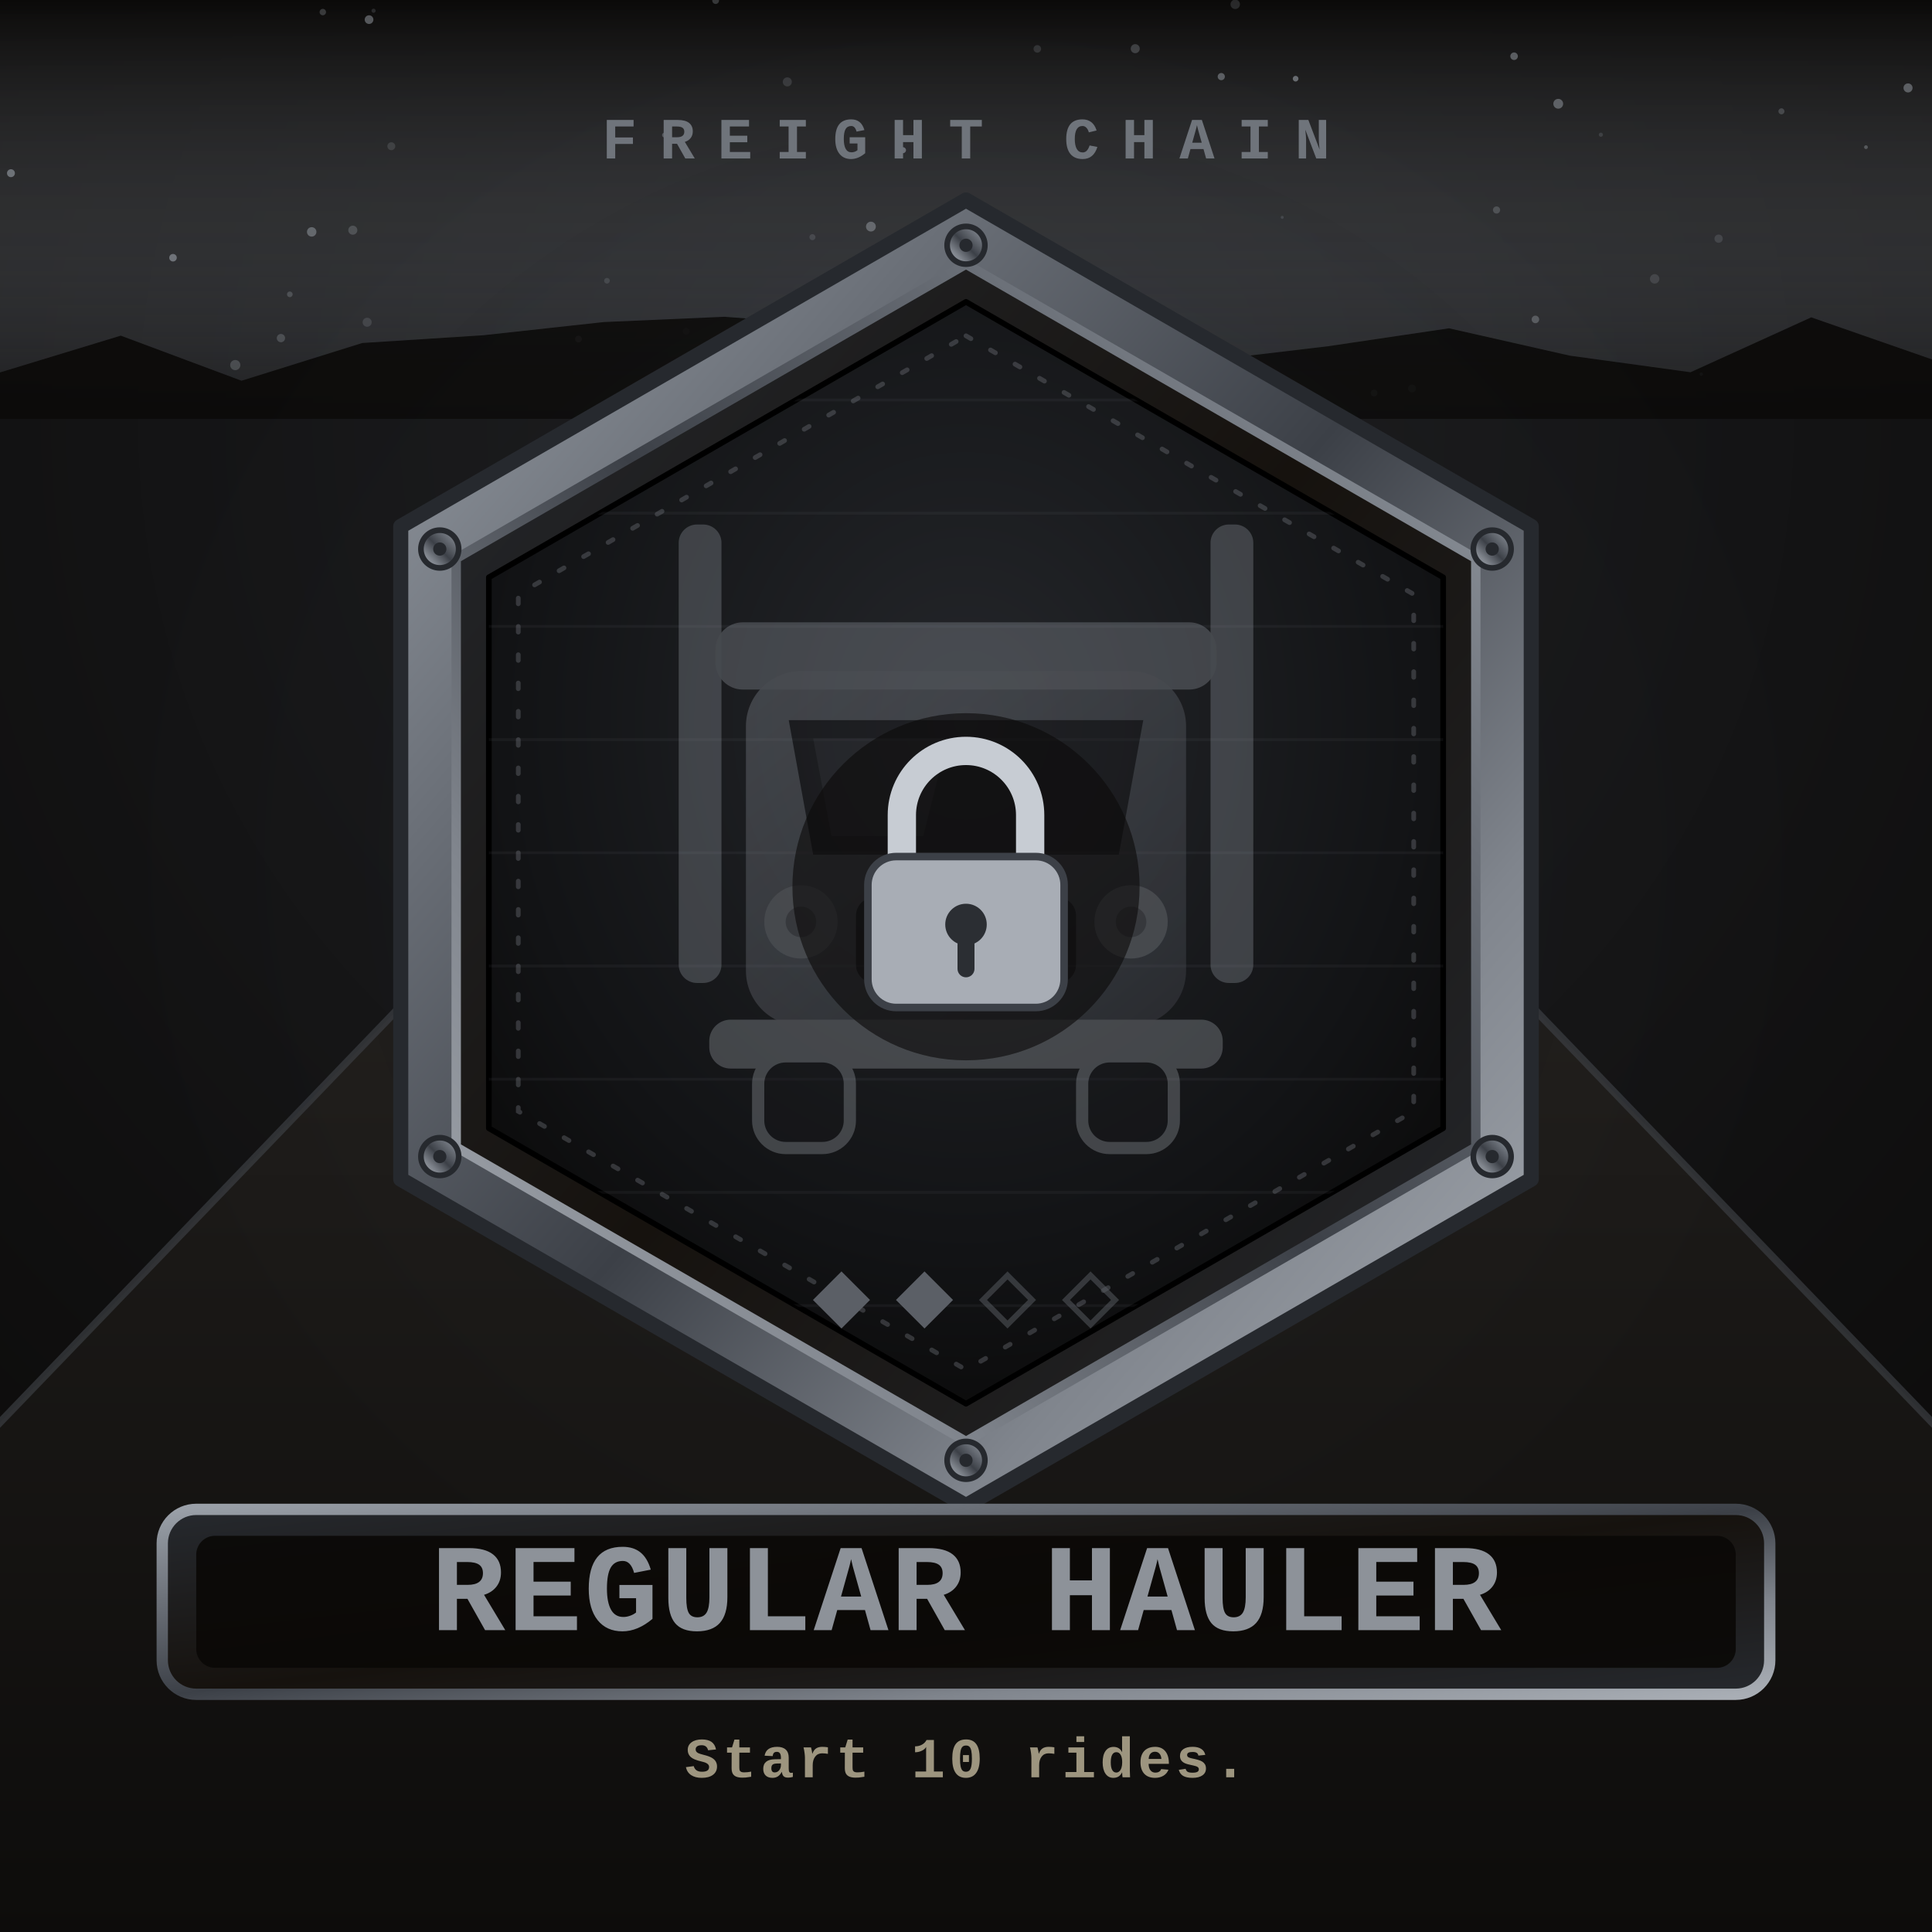
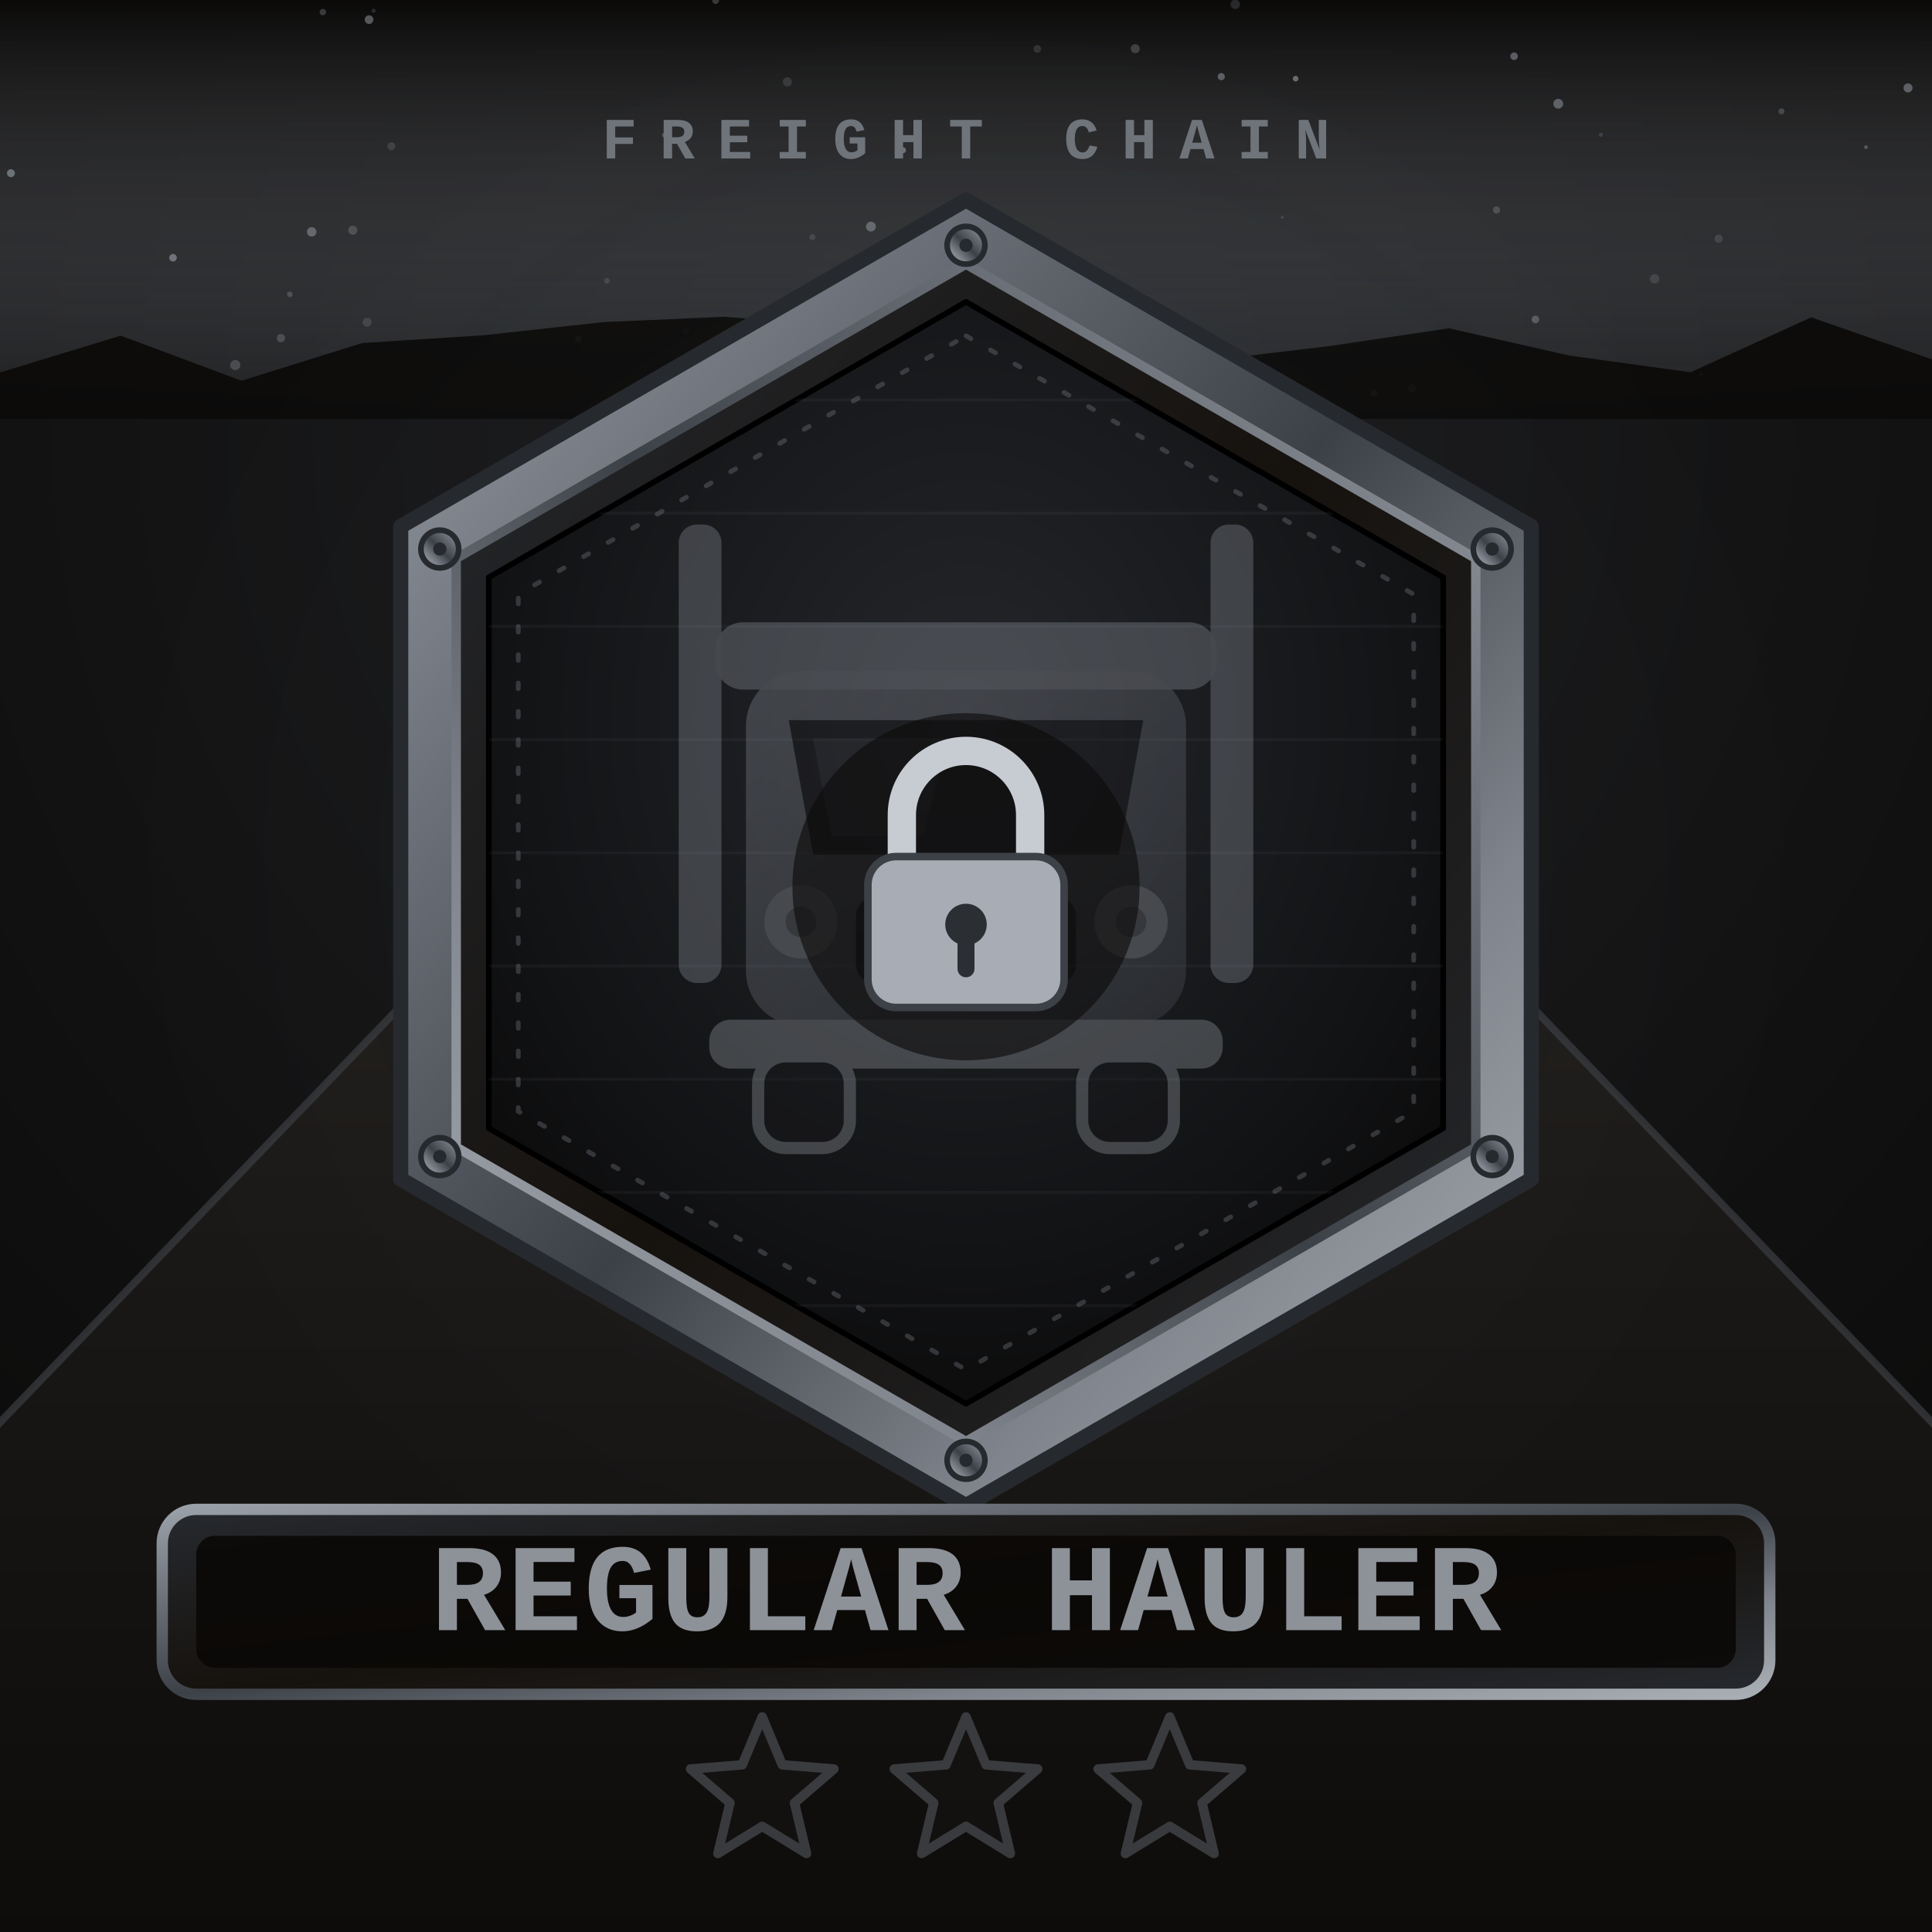
<svg xmlns="http://www.w3.org/2000/svg" width="1024" height="1024" viewBox="0 0 1024 1024" role="img" aria-label="Regular Hauler – Freight Chain achievement (locked)">
  <defs>
    <radialGradient id="bg" cx="50%" cy="22%" r="85%">
      <stop offset="0" stop-color="#1c1d20" />
      <stop offset="1" stop-color="#0b0a09" />
    </radialGradient>
    <linearGradient id="sky" x1="0" y1="0" x2="0" y2="1">
      <stop offset="0" stop-color="#0b0a09" />
      <stop offset="1" stop-color="#7b7f86" stop-opacity="0.1" />
    </linearGradient>
    <linearGradient id="road" x1="0" y1="0" x2="0" y2="1">
      <stop offset="0" stop-color="#2a2724" />
      <stop offset="1" stop-color="#0d0c0b" />
    </linearGradient>
    <linearGradient id="rim" x1="0" y1="0" x2="1" y2="1">
      <stop offset="0%" stop-color="#9aa0a8" />
      <stop offset="25%" stop-color="#6a6f77" />
      <stop offset="50%" stop-color="#3c4047" />
      <stop offset="75%" stop-color="#80858d" />
      <stop offset="100%" stop-color="#a9aeb5" />
    </linearGradient>
    <linearGradient id="rimB" x1="1" y1="0" x2="0" y2="1">
      <stop offset="0%" stop-color="#9aa0a8" />
      <stop offset="25%" stop-color="#6a6f77" />
      <stop offset="50%" stop-color="#3c4047" />
      <stop offset="75%" stop-color="#80858d" />
      <stop offset="100%" stop-color="#a9aeb5" />
    </linearGradient>
    <linearGradient id="bevel" x1="0" y1="0" x2="1" y2="1">
      <stop offset="0" stop-color="#26292e" />
      <stop offset=".5" stop-color="#16120e" />
      <stop offset="1" stop-color="#26292e" />
    </linearGradient>
    <radialGradient id="plate" cx="50%" cy="38%" r="75%">
      <stop offset="0" stop-color="#24262a" />
      <stop offset=".65" stop-color="#121315" />
      <stop offset="1" stop-color="#070605" />
    </radialGradient>
    <radialGradient id="halo" cx="50%" cy="50%" r="50%">
      <stop offset="0" stop-color="#7b7f86" stop-opacity="0.06" />
      <stop offset="1" stop-color="#7b7f86" stop-opacity="0" />
    </radialGradient>
    <linearGradient id="ga" x1="0" y1="0" x2="1" y2="1">
      <stop offset="0" stop-color="#8b9099" />
      <stop offset="1" stop-color="#4c5058" />
    </linearGradient>
    <linearGradient id="sheen" x1="0" y1="0" x2="1" y2="1">
      <stop offset="0" stop-color="#fff" stop-opacity="0" />
      <stop offset=".45" stop-color="#fff" stop-opacity="0" />
      <stop offset=".5" stop-color="#fff" stop-opacity="0" />
      <stop offset=".56" stop-color="#fff" stop-opacity="0" />
      <stop offset="1" stop-color="#fff" stop-opacity="0" />
    </linearGradient>
    <filter id="glow" x="-30%" y="-30%" width="160%" height="160%">
      <feGaussianBlur stdDeviation="9" result="b" />
      <feMerge>
        <feMergeNode in="b" />
        <feMergeNode in="SourceGraphic" />
      </feMerge>
    </filter>
  </defs>
  <rect width="1024" height="1024" fill="url(#bg)" />
  <rect width="1024" height="222" fill="url(#sky)" />
  <circle cx="497.4" cy="138.1" r="1.3" fill="#9aa0a8" opacity="0.2" />
  <circle cx="148.9" cy="179.2" r="2.2" fill="#9aa0a8" opacity="0.3" />
  <circle cx="793.2" cy="111.3" r="1.9" fill="#9aa0a8" opacity="0.3" />
  <circle cx="825.9" cy="55" r="2.6" fill="#9aa0a8" opacity="0.5" />
  <circle cx="195.6" cy="10.4" r="2.3" fill="#9aa0a8" opacity="0.5" />
  <circle cx="647.3" cy="40.6" r="1.9" fill="#9aa0a8" opacity="0.5" />
  <circle cx="683.6" cy="211.1" r="2.5" fill="#9aa0a8" opacity="0.4" />
  <circle cx="425.6" cy="190.8" r="1.3" fill="#9aa0a8" opacity="0.4" />
  <circle cx="728.3" cy="208.3" r="1.8" fill="#9aa0a8" opacity="0.5" />
  <circle cx="207.4" cy="77.5" r="2.1" fill="#9aa0a8" opacity="0.2" />
  <circle cx="321.7" cy="148.8" r="1.5" fill="#9aa0a8" opacity="0.2" />
  <circle cx="654.7" cy="2.3" r="2.5" fill="#9aa0a8" opacity="0.2" />
  <circle cx="363.7" cy="175.6" r="1.8" fill="#9aa0a8" opacity="0.3" />
  <circle cx="944.2" cy="59" r="1.6" fill="#9aa0a8" opacity="0.3" />
  <circle cx="194.6" cy="170.8" r="2.4" fill="#9aa0a8" opacity="0.2" />
  <circle cx="514.6" cy="167.2" r="2" fill="#9aa0a8" opacity="0.5" />
  <circle cx="1011.3" cy="46.6" r="2.4" fill="#9aa0a8" opacity="0.5" />
  <circle cx="813.8" cy="169.3" r="2" fill="#9aa0a8" opacity="0.4" />
  <circle cx="611.6" cy="177.5" r="1.6" fill="#9aa0a8" opacity="0.2" />
  <circle cx="848.5" cy="71.4" r="1.1" fill="#9aa0a8" opacity="0.2" />
  <circle cx="198" cy="5.7" r="1.1" fill="#9aa0a8" opacity="0.2" />
  <circle cx="91.7" cy="136.6" r="2" fill="#9aa0a8" opacity="0.6" />
  <circle cx="549.8" cy="25.9" r="2" fill="#9aa0a8" opacity="0.2" />
  <circle cx="802.5" cy="29.8" r="2" fill="#9aa0a8" opacity="0.5" />
  <circle cx="352.2" cy="71.6" r="1.3" fill="#9aa0a8" opacity="0.4" />
  <circle cx="187" cy="122" r="2.4" fill="#9aa0a8" opacity="0.3" />
  <circle cx="989" cy="78" r="1" fill="#9aa0a8" opacity="0.4" />
  <circle cx="901.7" cy="198.3" r="0.9" fill="#9aa0a8" opacity="0.6" />
  <circle cx="748.4" cy="205.9" r="2.1" fill="#9aa0a8" opacity="0.4" />
  <circle cx="478.6" cy="79.6" r="1.6" fill="#9aa0a8" opacity="0.6" />
  <circle cx="638.4" cy="193.5" r="2.5" fill="#9aa0a8" opacity="0.2" />
  <circle cx="417.3" cy="43.4" r="2.4" fill="#9aa0a8" opacity="0.2" />
  <circle cx="686.7" cy="41.7" r="1.5" fill="#9aa0a8" opacity="0.6" />
  <circle cx="910.9" cy="126.5" r="2.2" fill="#9aa0a8" opacity="0.2" />
  <circle cx="5.8" cy="91.8" r="2.1" fill="#9aa0a8" opacity="0.6" />
  <circle cx="165.2" cy="122.9" r="2.5" fill="#9aa0a8" opacity="0.5" />
  <circle cx="306.6" cy="179.7" r="1.8" fill="#9aa0a8" opacity="0.6" />
  <circle cx="153.6" cy="156" r="1.5" fill="#9aa0a8" opacity="0.3" />
  <circle cx="430.6" cy="125.7" r="1.6" fill="#9aa0a8" opacity="0.2" />
  <circle cx="877" cy="147.8" r="2.5" fill="#9aa0a8" opacity="0.2" />
  <circle cx="379.3" cy="0.3" r="1.8" fill="#9aa0a8" opacity="0.3" />
  <circle cx="679.6" cy="115.2" r="0.8" fill="#9aa0a8" opacity="0.2" />
  <circle cx="171.1" cy="6.4" r="1.7" fill="#9aa0a8" opacity="0.3" />
  <circle cx="601.7" cy="25.8" r="2.4" fill="#9aa0a8" opacity="0.3" />
  <circle cx="124.7" cy="193.5" r="2.7" fill="#9aa0a8" opacity="0.3" />
  <circle cx="461.6" cy="120.1" r="2.6" fill="#9aa0a8" opacity="0.5" />
  <path d="M0 222L0 197.4L64 177.9L128 201.8L192 181.8L256 177.7L320 170.7L384 167.9L448 172.8L512 171.1L576 171.2L640 191.1L704 183.5L768 174L832 188.5L896 197.3L960 168.2L1024 190.5L1024 222Z" fill="#0a0908" opacity=".9" />
  <polygon points="512,222 -260,1024 1284,1024" fill="url(#road)" />
  <line x1="512" y1="222" x2="-260" y2="1024" stroke="#3a3d42" stroke-width="4" opacity=".7" />
  <line x1="512" y1="222" x2="1284" y2="1024" stroke="#3a3d42" stroke-width="4" opacity=".7" />
  <polygon points="510.4,222.9 513.6,222.9 514.1,247 509.9,247" fill="#5b5f66" opacity="0.5" />
  <polygon points="508.8,296.6 515.2,296.6 516.4,349.9 507.6,349.9" fill="#5b5f66" opacity="0.5" />
  <polygon points="505.8,428.4 518.2,428.4 519.8,502.4 504.2,502.4" fill="#5b5f66" opacity="0.5" />
  <polygon points="501.9,603.9 522.1,603.9 524.1,695.3 499.9,695.3" fill="#5b5f66" opacity="0.5" />
  <circle cx="512" cy="452" r="470" fill="url(#halo)" />
  <text x="512" y="84" text-anchor="middle" font-family="ui-monospace,'SF Mono',Menlo,Consolas,'Liberation Mono','DejaVu Sans Mono',monospace" font-size="31" font-weight="700" fill="#6f747b" letter-spacing="12">FREIGHT CHAIN</text>
  <polygon points="512,106 811.6,279 811.6,625 512,798 212.4,625 212.4,279" fill="url(#rim)" stroke="#26292e" stroke-width="8" stroke-linejoin="round" />
  <polygon points="512,140 782.2,296 782.2,608 512,764 241.8,608 241.8,296" fill="url(#bevel)" stroke="url(#rimB)" stroke-width="5" stroke-linejoin="round" />
  <polygon points="512,160 764.9,306 764.9,598 512,744 259.1,598 259.1,306" fill="url(#plate)" stroke="#000" stroke-width="3" stroke-linejoin="round" />
  <g stroke="#7b7f86" stroke-width="1.5" opacity="0.08" clip-path="url(#cl)">
    <line x1="212" y1="212" x2="812" y2="212" />
    <line x1="212" y1="272" x2="812" y2="272" />
    <line x1="212" y1="332" x2="812" y2="332" />
    <line x1="212" y1="392" x2="812" y2="392" />
    <line x1="212" y1="452" x2="812" y2="452" />
    <line x1="212" y1="512" x2="812" y2="512" />
    <line x1="212" y1="572" x2="812" y2="572" />
    <line x1="212" y1="632" x2="812" y2="632" />
    <line x1="212" y1="692" x2="812" y2="692" />
  </g>
  <clipPath id="cl">
    <polygon points="512,160 764.9,306 764.9,598 512,744 259.1,598 259.1,306" />
  </clipPath>
  <polygon points="512,178 749.3,315 749.3,589 512,726 274.7,589 274.7,315" fill="none" stroke="#7b7f86" stroke-width="2.5" stroke-dasharray="3 12" stroke-linecap="round" opacity="0.35" />
  <circle cx="512" cy="130" r="10" fill="url(#rimB)" stroke="#26292e" stroke-width="3" />
  <circle cx="512" cy="130" r="3.5" fill="#26292e" />
  <circle cx="790.9" cy="291" r="10" fill="url(#rimB)" stroke="#26292e" stroke-width="3" />
  <circle cx="790.9" cy="291" r="3.5" fill="#26292e" />
  <circle cx="790.9" cy="613" r="10" fill="url(#rimB)" stroke="#26292e" stroke-width="3" />
  <circle cx="790.9" cy="613" r="3.5" fill="#26292e" />
  <circle cx="512" cy="774" r="10" fill="url(#rimB)" stroke="#26292e" stroke-width="3" />
  <circle cx="512" cy="774" r="3.5" fill="#26292e" />
  <circle cx="233.1" cy="613" r="10" fill="url(#rimB)" stroke="#26292e" stroke-width="3" />
  <circle cx="233.1" cy="613" r="3.5" fill="#26292e" />
  <circle cx="233.1" cy="291" r="10" fill="url(#rimB)" stroke="#26292e" stroke-width="3" />
  <circle cx="233.1" cy="291" r="3.5" fill="#26292e" />
  <g transform="translate(512 440) scale(1.62)" opacity=".34">
    <g>
      <rect x="-94" y="-100" width="14" height="150" rx="6" fill="#9aa0a8" opacity=".9" />
      <rect x="80" y="-100" width="14" height="150" rx="6" fill="#9aa0a8" opacity=".9" />
      <rect x="-72" y="-52" width="144" height="116" rx="18" fill="url(#ga)" />
      <rect x="-82" y="-68" width="164" height="22" rx="9" fill="#9aa0a8" opacity=".92" />
      <path d="M-58 -36H58L50 8H-50Z" fill="#17181a" />
      <path d="M-50 -30H-6L-14 2H-44Z" fill="#9aa0a8" opacity=".2" />
      <rect x="-36" y="22" width="72" height="28" rx="6" fill="#17181a" />
      <rect x="-26" y="25" width="4" height="22" rx="2" fill="url(#ga)" />
      <rect x="-10" y="25" width="4" height="22" rx="2" fill="url(#ga)" />
      <rect x="6" y="25" width="4" height="22" rx="2" fill="url(#ga)" />
      <rect x="22" y="25" width="4" height="22" rx="2" fill="url(#ga)" />
      <circle cx="-54" cy="30" r="12" fill="#9aa0a8" />
      <circle cx="54" cy="30" r="12" fill="#9aa0a8" />
      <circle cx="-54" cy="30" r="5" fill="#17181a" opacity=".35" />
      <circle cx="54" cy="30" r="5" fill="#17181a" opacity=".35" />
      <rect x="-84" y="62" width="168" height="16" rx="7" fill="#9aa0a8" />
      <rect x="-68" y="74" width="30" height="30" rx="9" fill="#17181a" stroke="#9aa0a8" stroke-width="4" />
      <rect x="38" y="74" width="30" height="30" rx="9" fill="#17181a" stroke="#9aa0a8" stroke-width="4" />
    </g>
  </g>
  <g transform="translate(512 470)">
    <circle r="92" fill="#0b0a09" opacity=".62" />
    <path d="M-34 -14V-38A34 34 0 0 1 34 -38V-14" fill="none" stroke="#c7ccd3" stroke-width="15" stroke-linecap="round" />
    <rect x="-52" y="-16" width="104" height="80" rx="15" fill="#a8adb5" />
    <rect x="-52" y="-16" width="104" height="80" rx="15" fill="none" stroke="#3c4047" stroke-width="4" />
    <circle cy="20" r="11" fill="#2b2e33" />
    <rect x="-4.5" y="26" width="9" height="22" rx="4.5" fill="#2b2e33" />
  </g>
-   <polygon points="446,676 459,689 446,702 433,689" fill="#5b5f66" stroke="#5b5f66" stroke-width="3" opacity="1" />
-   <polygon points="490,676 503,689 490,702 477,689" fill="#5b5f66" stroke="#5b5f66" stroke-width="3" opacity="1" />
-   <polygon points="534,676 547,689 534,702 521,689" fill="none" stroke="#5b5f66" stroke-width="3" opacity="0.5" />
-   <polygon points="578,676 591,689 578,702 565,689" fill="none" stroke="#5b5f66" stroke-width="3" opacity="0.5" />
  <polygon points="512,106 811.6,279 811.6,625 512,798 212.4,625 212.4,279" fill="url(#sheen)" stroke="none" />
  <rect x="86" y="800" width="852" height="98" rx="18" fill="url(#bevel)" stroke="url(#rim)" stroke-width="6" />
  <rect x="104" y="814" width="816" height="70" rx="10" fill="#0a0806" opacity=".9" />
  <text x="512" y="864" text-anchor="middle" font-family="ui-monospace,'SF Mono',Menlo,Consolas,'Liberation Mono','DejaVu Sans Mono',monospace" font-size="66" font-weight="800" fill="#8d9299" letter-spacing="1">REGULAR HAULER</text>
-   <text x="512" y="942" text-anchor="middle" font-family="ui-monospace,'SF Mono',Menlo,Consolas,'Liberation Mono','DejaVu Sans Mono',monospace" font-size="30" font-weight="700" fill="#9d957f" letter-spacing="2">
-     <tspan x="512" dy="0">Start 10 rides.</tspan>
-   </text>
+   <polygon points="404,910 414.6,935.4 442,937.6 421.1,955.6 427.5,982.4 404,968 380.5,982.4 386.9,955.6 366,937.6 393.4,935.4" fill="#5b5f66" fill-opacity=".08" stroke="#5b5f66" stroke-width="5" stroke-linejoin="round" stroke-dasharray="0" stroke-linecap="round" opacity="0.55" />
+   <polygon points="512,910 522.6,935.4 550,937.6 529.1,955.6 535.5,982.4 512,968 488.5,982.4 494.9,955.6 474,937.6 501.4,935.4" fill="#5b5f66" fill-opacity=".08" stroke="#5b5f66" stroke-width="5" stroke-linejoin="round" stroke-dasharray="0" stroke-linecap="round" opacity="0.55" />
+   <polygon points="620,910 630.6,935.4 658,937.6 637.1,955.6 643.5,982.4 620,968 596.5,982.4 602.9,955.6 582,937.6 609.4,935.4" fill="#5b5f66" fill-opacity=".08" stroke="#5b5f66" stroke-width="5" stroke-linejoin="round" stroke-dasharray="0" stroke-linecap="round" opacity="0.55" />
</svg>
